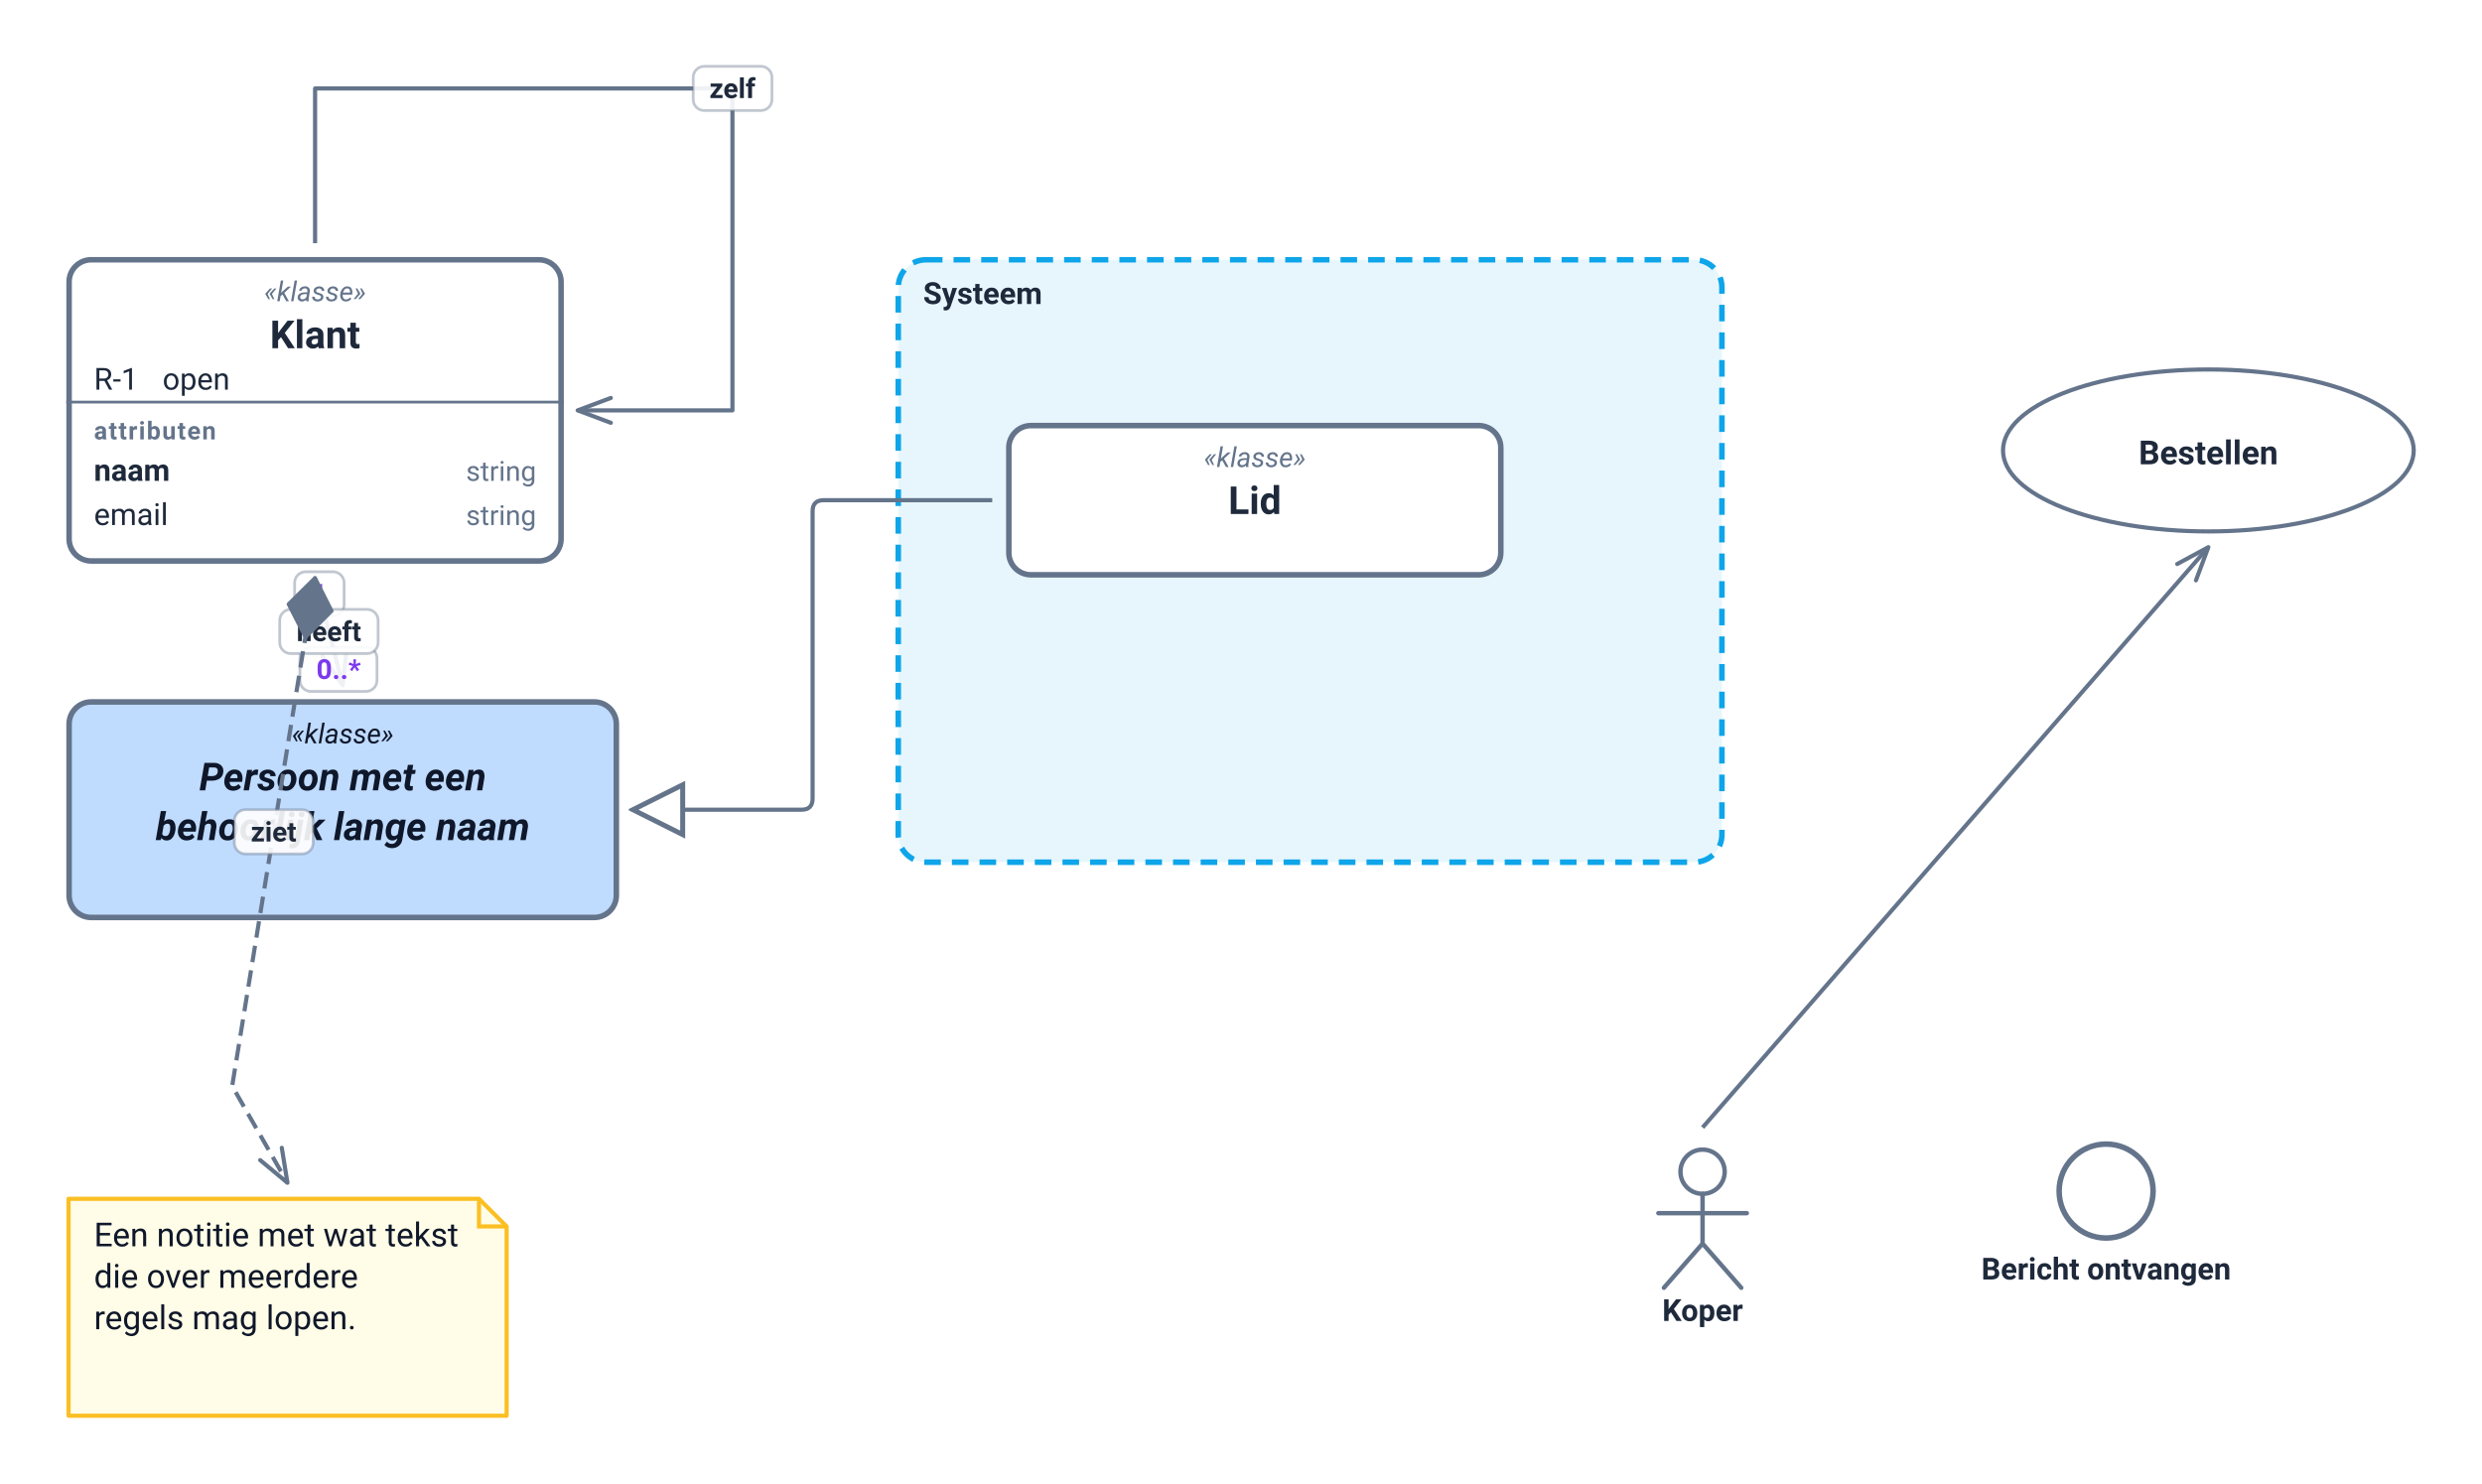
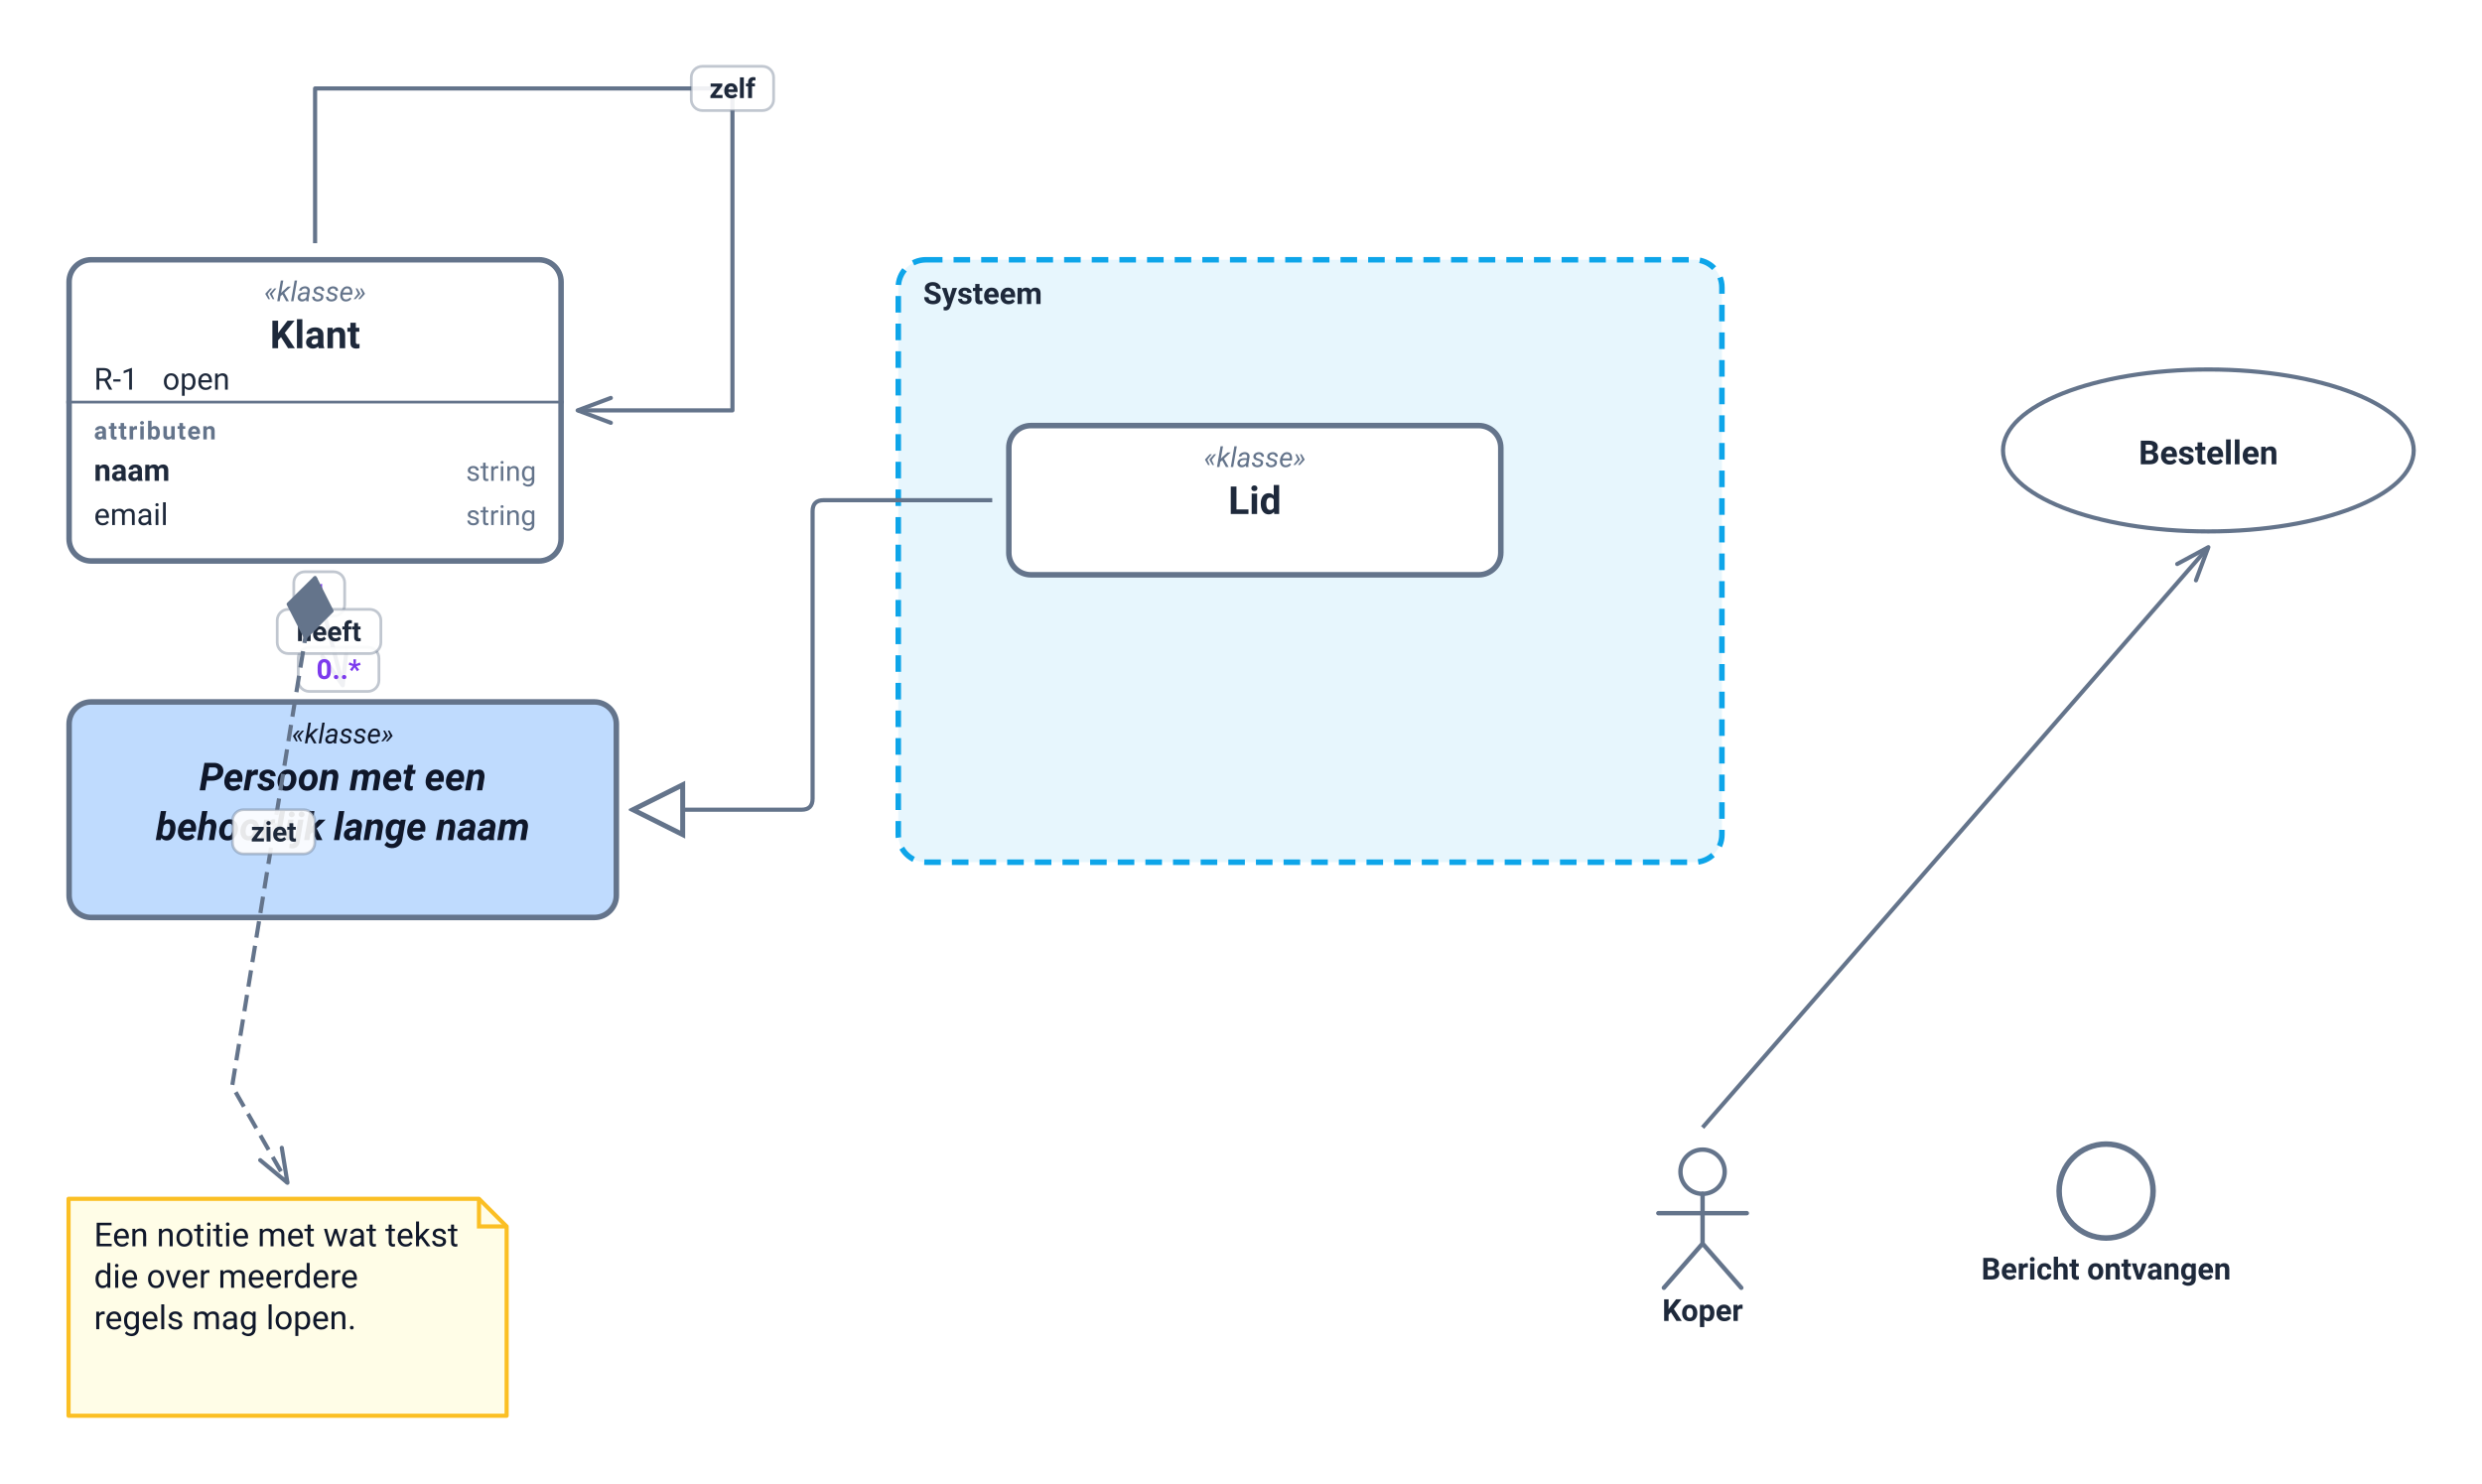
<svg xmlns="http://www.w3.org/2000/svg" viewBox="-24 -93 898 537" width="898" height="537" role="img" class="omnium-diagram" font-family="ui-sans-serif, system-ui, -apple-system, 'Segoe UI', Roboto, sans-serif" data-tekenaar="vol">
  <defs>
    <marker id="p-pijl-open-border64748b" markerWidth="12" markerHeight="10" refX="9" refY="5" orient="auto" markerUnits="strokeWidth">
      <path d="M 1 2 L 9 5 L 1 8" fill="none" stroke="var(--diagram-border, #64748b)" stroke-width="1" stroke-linecap="round" stroke-linejoin="round" />
    </marker>
    <marker id="p-driehoek-border64748b" markerWidth="14" markerHeight="14" refX="13" refY="7" orient="auto" markerUnits="strokeWidth">
      <path d="M 1 1 L 13 7 L 1 13 Z" fill="var(--diagram-surface, #ffffff)" stroke="var(--diagram-border, #64748b)" stroke-width="1.2" />
    </marker>
  </defs>
  <g class="dc-voorkomens">
    <g class="dc-voorkomen" transform="translate(300 0)" data-element-id="kd" data-element-type="kader">
      <rect x="1" y="1" width="298" height="218" rx="10" fill="#0ea5e9" fill-opacity="0.1" stroke="#0ea5e9" stroke-width="2" stroke-dasharray="6 4" />
      <g class="dc-inhoud">
        <text x="10" y="17" text-anchor="start" font-size="11" font-weight="700" fill="var(--diagram-text, #1e293b)" data-dc-naam="">Systeem</text>
      </g>
    </g>
    <g class="dc-voorkomen" transform="translate(0 0)" data-element-id="k1" data-element-type="klasse">
      <rect x="1" y="1" width="178" height="109" rx="8" fill="var(--diagram-surface, #ffffff)" stroke="var(--diagram-border, #64748b)" stroke-width="2" />
      <g class="dc-inhoud">
        <text x="90" y="16" text-anchor="middle" font-size="10" font-style="italic" fill="var(--diagram-muted, #64748b)" data-dc-stereotype="">«klasse»</text>
        <text x="90" y="33" text-anchor="middle" font-size="14" font-weight="700" fill="var(--diagram-text, #1e293b)" data-dc-naam="">Klant</text>
        <text x="10" y="48" font-size="11" fill="var(--diagram-text, #1e293b)" data-dc-veld="reqId">R-1</text>
        <text x="34.8" y="48" font-size="11" fill="var(--diagram-text, #1e293b)">open</text>
        <line x1="0" y1="52.5" x2="180" y2="52.5" stroke="var(--diagram-border, #64748b)" stroke-width="1" />
        <text x="10" y="66" font-size="9" font-weight="600" letter-spacing="0.5" fill="var(--diagram-muted, #64748b)">attributen</text>
        <text x="10" y="81" font-size="11" fill="var(--diagram-text, #1e293b)" font-weight="700" data-dc-veld="attributen:0">naam</text>
        <text x="170" y="81" text-anchor="end" font-size="10" fill="var(--diagram-muted, #64748b)">string</text>
        <text x="10" y="97" font-size="11" fill="var(--diagram-text, #1e293b)" data-dc-veld="attributen:1">email</text>
        <text x="170" y="97" text-anchor="end" font-size="10" fill="var(--diagram-muted, #64748b)">string</text>
      </g>
    </g>
    <g class="dc-voorkomen" transform="translate(700 40)" data-element-id="u1" data-element-type="usecase">
      <ellipse cx="75" cy="30" rx="74.3" ry="29.3" fill="var(--diagram-surface, #ffffff)" stroke="var(--diagram-border, #64748b)" stroke-width="1.5" />
      <g class="dc-inhoud">
        <text x="75" y="35" text-anchor="middle" font-size="12" font-weight="700" fill="var(--diagram-text, #1e293b)" data-dc-naam="">Bestellen</text>
      </g>
    </g>
    <g class="dc-voorkomen" transform="translate(340 60)" data-element-id="k3" data-element-type="klasse">
      <rect x="1" y="1" width="178" height="54" rx="8" fill="var(--diagram-surface, #ffffff)" stroke="var(--diagram-border, #64748b)" stroke-width="2" />
      <g class="dc-inhoud">
        <text x="90" y="16" text-anchor="middle" font-size="10" font-style="italic" fill="var(--diagram-muted, #64748b)" data-dc-stereotype="">«klasse»</text>
        <text x="90" y="33" text-anchor="middle" font-size="14" font-weight="700" fill="var(--diagram-text, #1e293b)" data-dc-naam="">Lid</text>
      </g>
    </g>
    <g class="dc-voorkomen" transform="translate(0 160)" data-element-id="k2" data-element-type="klasse">
      <rect x="1" y="1" width="198" height="78" rx="8" fill="#bfdbfe" stroke="var(--diagram-border, #64748b)" stroke-width="2" />
      <g class="dc-inhoud">
        <text x="100" y="16" text-anchor="middle" font-size="10" font-style="italic" fill="#0f172a" data-dc-stereotype="">«klasse»</text>
        <text x="100" y="33" text-anchor="middle" font-size="14" font-weight="700" font-style="italic" fill="#0f172a" data-dc-naam="">Persoon met een</text>
        <text x="100" y="51" text-anchor="middle" font-size="14" font-weight="700" font-style="italic" fill="#0f172a">behoorlijk lange naam</text>
      </g>
    </g>
    <g class="dc-voorkomen" transform="translate(560 320)" data-element-id="a1" data-element-type="actor">
      <g>
        <circle cx="32" cy="11" r="8" fill="var(--diagram-surface, #ffffff)" stroke="var(--diagram-border, #64748b)" stroke-width="1.6" />
        <path d="M 32 19 V 37 M 16 26 H 48 M 32 37 L 18 53 M 32 37 L 46 53" fill="none" stroke="var(--diagram-border, #64748b)" stroke-width="1.6" stroke-linecap="round" />
      </g>
      <g class="dc-inhoud">
        <text x="32" y="65" text-anchor="middle" font-size="11" font-weight="700" fill="var(--diagram-text, #1e293b)" data-dc-naam="">Koper</text>
      </g>
    </g>
    <g class="dc-voorkomen" transform="translate(720 320)" data-element-id="e1" data-element-type="event">
      <g>
        <circle cx="18" cy="18" r="17" fill="var(--diagram-surface, #ffffff)" stroke="var(--diagram-border, #64748b)" stroke-width="2" />
      </g>
      <text class="dc-buitenlabel" x="18" y="50" text-anchor="middle" font-size="11" font-weight="600" fill="var(--diagram-text, #1e293b)" data-dc-naam="">Bericht ontvangen</text>
    </g>
    <g class="dc-voorkomen" transform="translate(0 340)" data-element-id="n1" data-element-type="notitie">
      <g>
        <path d="M 0.8 0.8 H 149.3 L 159.3 10.8 V 79.3 H 0.8 Z" fill="#fffde7" stroke="#fbbf24" stroke-width="1.5" stroke-linejoin="round" />
        <path d="M 149.3 0.8 V 10.8 H 159.3" fill="none" stroke="#fbbf24" stroke-width="1.5" />
      </g>
      <g class="dc-inhoud">
        <text x="10" y="18" font-size="12" fill="#0f172a" text-anchor="start">Een notitie met wat tekst</text>
        <text x="10" y="33" font-size="12" fill="#0f172a" text-anchor="start">die over meerdere</text>
        <text x="10" y="48" font-size="12" fill="#0f172a" text-anchor="start">regels mag lopen.</text>
      </g>
    </g>
  </g>
  <g class="dc-lijnen">
    <path class="dc-lijn" data-connector-id="c1" d="M 90,116L 100,155" fill="none" stroke="var(--diagram-border, #64748b)" stroke-width="1.5" stroke-linejoin="round" marker-end="url(#p-pijl-open-border64748b)" />
-     <rect x="82.6" y="113.9" width="17.9" height="16" rx="4" fill="var(--diagram-surface, #ffffff)" fill-opacity="0.9" stroke="var(--diagram-border, #64748b)" stroke-opacity="0.4" />
-     <text x="91.5" y="125.4" text-anchor="middle" font-size="10" fill="#7c3aed" data-dc-label="c1" font-weight="600">1</text>
-     <rect x="84.5" y="141.2" width="27.9" height="16" rx="4" fill="var(--diagram-surface, #ffffff)" fill-opacity="0.9" stroke="var(--diagram-border, #64748b)" stroke-opacity="0.4" />
-     <text x="98.5" y="152.7" text-anchor="middle" font-size="10" fill="#7c3aed" data-dc-label="c1" font-weight="600">0..*</text>
-     <rect x="77.2" y="127.5" width="35.6" height="16" rx="4" fill="var(--diagram-surface, #ffffff)" fill-opacity="0.9" stroke="var(--diagram-border, #64748b)" stroke-opacity="0.4" />
-     <text x="95" y="139" text-anchor="middle" font-size="10" fill="var(--diagram-text, #1e293b)" data-dc-label="c1" font-weight="600" data-dc-veld="connector:c1:naam">heeft</text>
+     <rect x="82.3" y="113.9" width="18.4" height="16" rx="4" fill="var(--diagram-surface, #ffffff)" fill-opacity="0.9" stroke="var(--diagram-border, #64748b)" stroke-opacity="0.4" />
+     <text x="91.5" y="125.4" text-anchor="middle" font-size="10" data-dc-label="c1" fill="#7c3aed" font-weight="600">1</text>
+     <rect x="83.9" y="141.2" width="29.2" height="16" rx="4" fill="var(--diagram-surface, #ffffff)" fill-opacity="0.9" stroke="var(--diagram-border, #64748b)" stroke-opacity="0.4" />
+     <text x="98.5" y="152.7" text-anchor="middle" font-size="10" data-dc-label="c1" fill="#7c3aed" font-weight="600">0..*</text>
+     <rect x="76.3" y="127.5" width="37.5" height="16" rx="4" fill="var(--diagram-surface, #ffffff)" fill-opacity="0.9" stroke="var(--diagram-border, #64748b)" stroke-opacity="0.4" />
+     <text x="95" y="139" text-anchor="middle" font-size="10" data-dc-label="c1" data-dc-veld="connector:c1:naam" fill="var(--diagram-text, #1e293b)" font-weight="600">heeft</text>
    <path class="dc-lijn" data-connector-id="c2" d="M335 88L315 88L 274,88Q 270,88 270,92L 270,196Q 270,200 266,200L225 200L205 200" fill="none" stroke="var(--diagram-border, #64748b)" stroke-width="1.5" stroke-linejoin="round" marker-end="url(#p-driehoek-border64748b)" />
    <path class="dc-lijn" data-connector-id="c4" d="M 90 116 L 60 300 L 80 335" fill="none" stroke="var(--diagram-border, #64748b)" stroke-width="1.5" stroke-linejoin="round" stroke-dasharray="6 3" marker-end="url(#p-pijl-open-border64748b)" />
    <polygon points="90,116 80.3,125.6 86.5,137.7 96.1,128.1" fill="var(--diagram-border, #64748b)" stroke="var(--diagram-border, #64748b)" stroke-width="1.2" stroke-linejoin="round" />
-     <rect x="60.8" y="200" width="28.5" height="16" rx="4" fill="var(--diagram-surface, #ffffff)" fill-opacity="0.9" stroke="var(--diagram-border, #64748b)" stroke-opacity="0.4" />
-     <text x="75" y="211.5" text-anchor="middle" font-size="10" fill="var(--diagram-text, #1e293b)" data-dc-label="c4" font-weight="600" data-dc-veld="connector:c4:naam">ziet</text>
+     <rect x="60.1" y="200" width="29.8" height="16" rx="4" fill="var(--diagram-surface, #ffffff)" fill-opacity="0.9" stroke="var(--diagram-border, #64748b)" stroke-opacity="0.4" />
+     <text x="75" y="211.5" text-anchor="middle" font-size="10" data-dc-label="c4" data-dc-veld="connector:c4:naam" fill="var(--diagram-text, #1e293b)" font-weight="600">ziet</text>
    <path class="dc-lijn" data-connector-id="c5" d="M 90 -5 L 90 -61 L 241 -61 L 241 55.5 L 185 55.5" fill="none" stroke="var(--diagram-border, #64748b)" stroke-width="1.5" stroke-linejoin="round" marker-end="url(#p-pijl-open-border64748b)" />
-     <rect x="226.8" y="-69" width="28.5" height="16" rx="4" fill="var(--diagram-surface, #ffffff)" fill-opacity="0.9" stroke="var(--diagram-border, #64748b)" stroke-opacity="0.4" />
-     <text x="241" y="-57.5" text-anchor="middle" font-size="10" fill="var(--diagram-text, #1e293b)" data-dc-label="c5" font-weight="600" data-dc-veld="connector:c5:naam">zelf</text>
+     <rect x="226.1" y="-69" width="29.8" height="16" rx="4" fill="var(--diagram-surface, #ffffff)" fill-opacity="0.9" stroke="var(--diagram-border, #64748b)" stroke-opacity="0.4" />
+     <text x="241" y="-57.5" text-anchor="middle" font-size="10" data-dc-label="c5" data-dc-veld="connector:c5:naam" fill="var(--diagram-text, #1e293b)" font-weight="600">zelf</text>
    <path class="dc-lijn" data-connector-id="c6" d="M 592,315L 775,105" fill="none" stroke="var(--diagram-border, #64748b)" stroke-width="1.5" stroke-linejoin="round" marker-end="url(#p-pijl-open-border64748b)" />
  </g>
</svg>
